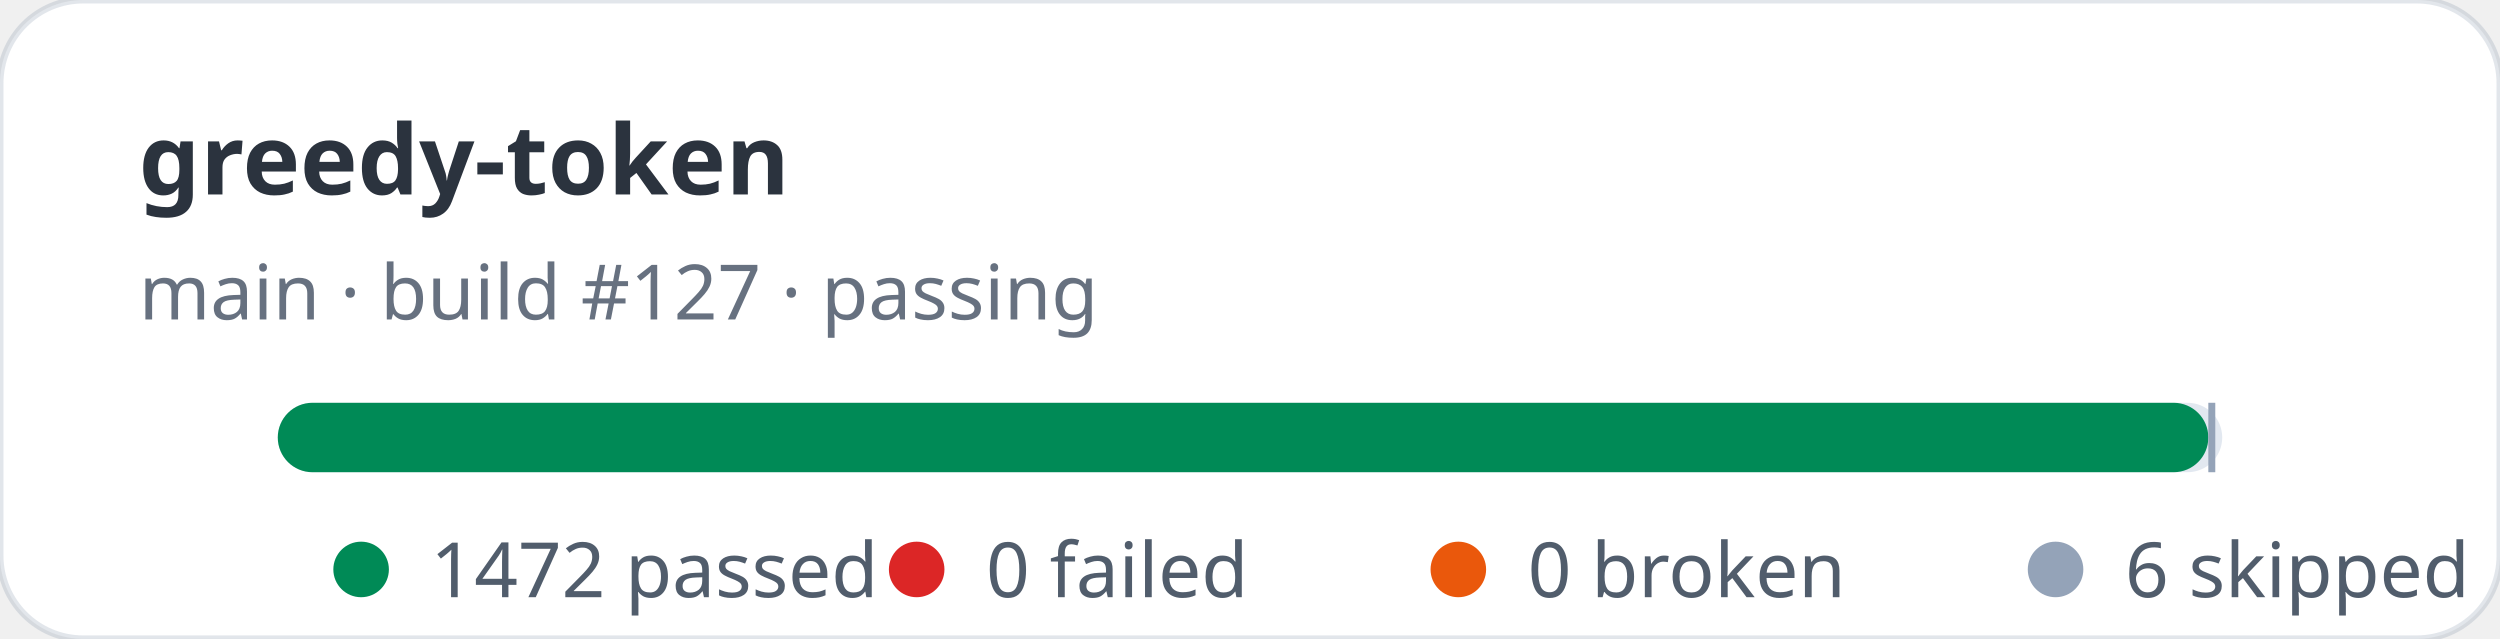
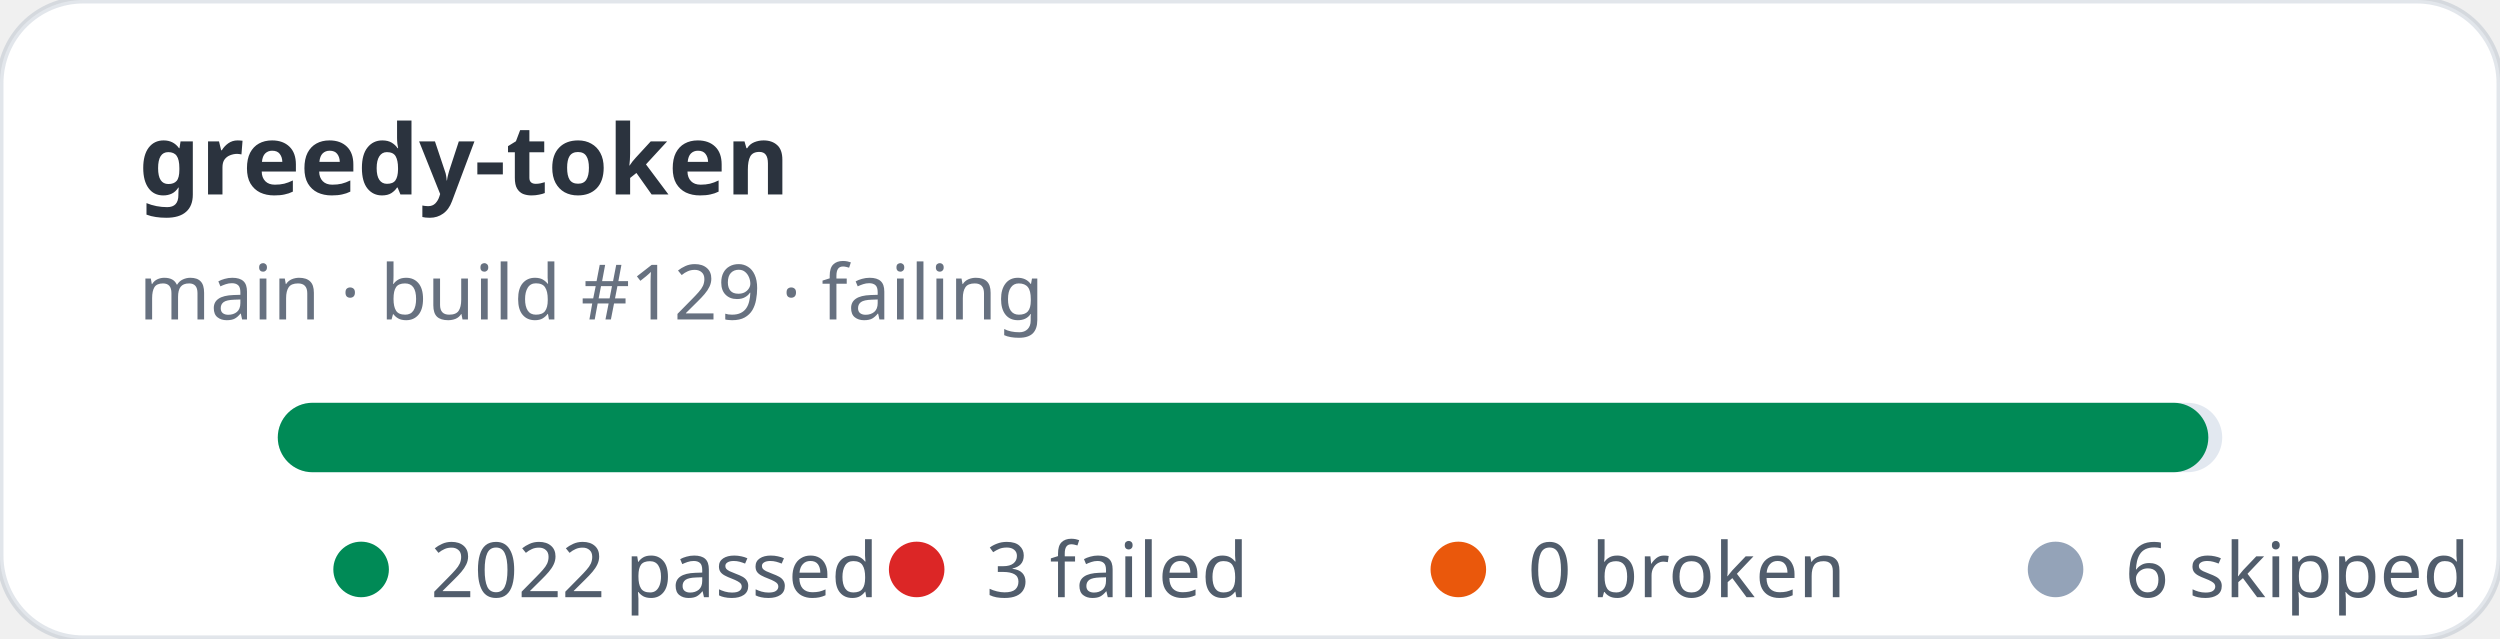
- <svg xmlns="http://www.w3.org/2000/svg" width="360" height="92" viewBox="0 0 360 92" role="img" aria-label="greedy-token stats: 1472 passed, 0 failed">
+ <svg xmlns="http://www.w3.org/2000/svg" width="360" height="92" viewBox="0 0 360 92" role="img" aria-label="greedy-token stats: 2022 passed, 3 failed">
  <rect width="360" height="92" rx="12" fill="#ffffff" stroke="rgba(11,48,86,0.12)" />
  <text x="20" y="28" fill="rgba(1,10,24,0.83)" font-family="ui-sans-serif,system-ui,sans-serif" font-size="14" font-weight="700">greedy-token</text>
-   <text x="20" y="46" fill="rgba(2,19,44,0.6)" font-family="ui-sans-serif,system-ui,sans-serif" font-size="11">main · build #127 · passing</text>
+   <text x="20" y="46" fill="rgba(2,19,44,0.6)" font-family="ui-sans-serif,system-ui,sans-serif" font-size="11">main · build #129 · failing</text>
  <rect x="40" y="58" width="280" height="10" rx="5" fill="#e2e8f0" />
  <rect x="40" y="58" width="278" height="10" rx="5" fill="#008a56" />
-   <rect x="318" y="58" width="1" height="10" fill="#94a3b8" />
  <g font-family="ui-sans-serif,system-ui,sans-serif" font-size="11" fill="rgba(1,18,40,0.68)">
    <circle cx="52" cy="82" r="4" fill="#008a56" />
-     <text x="62" y="86">1472 passed</text>
+     <text x="62" y="86">2022 passed</text>
    <circle cx="132" cy="82" r="4" fill="#dc2626" />
-     <text x="142" y="86">0 failed</text>
+     <text x="142" y="86">3 failed</text>
    <circle cx="210" cy="82" r="4" fill="#ea580c" />
    <text x="220" y="86">0 broken</text>
    <circle cx="296" cy="82" r="4" fill="#94a3b8" />
    <text x="306" y="86">6 skipped</text>
  </g>
</svg>
